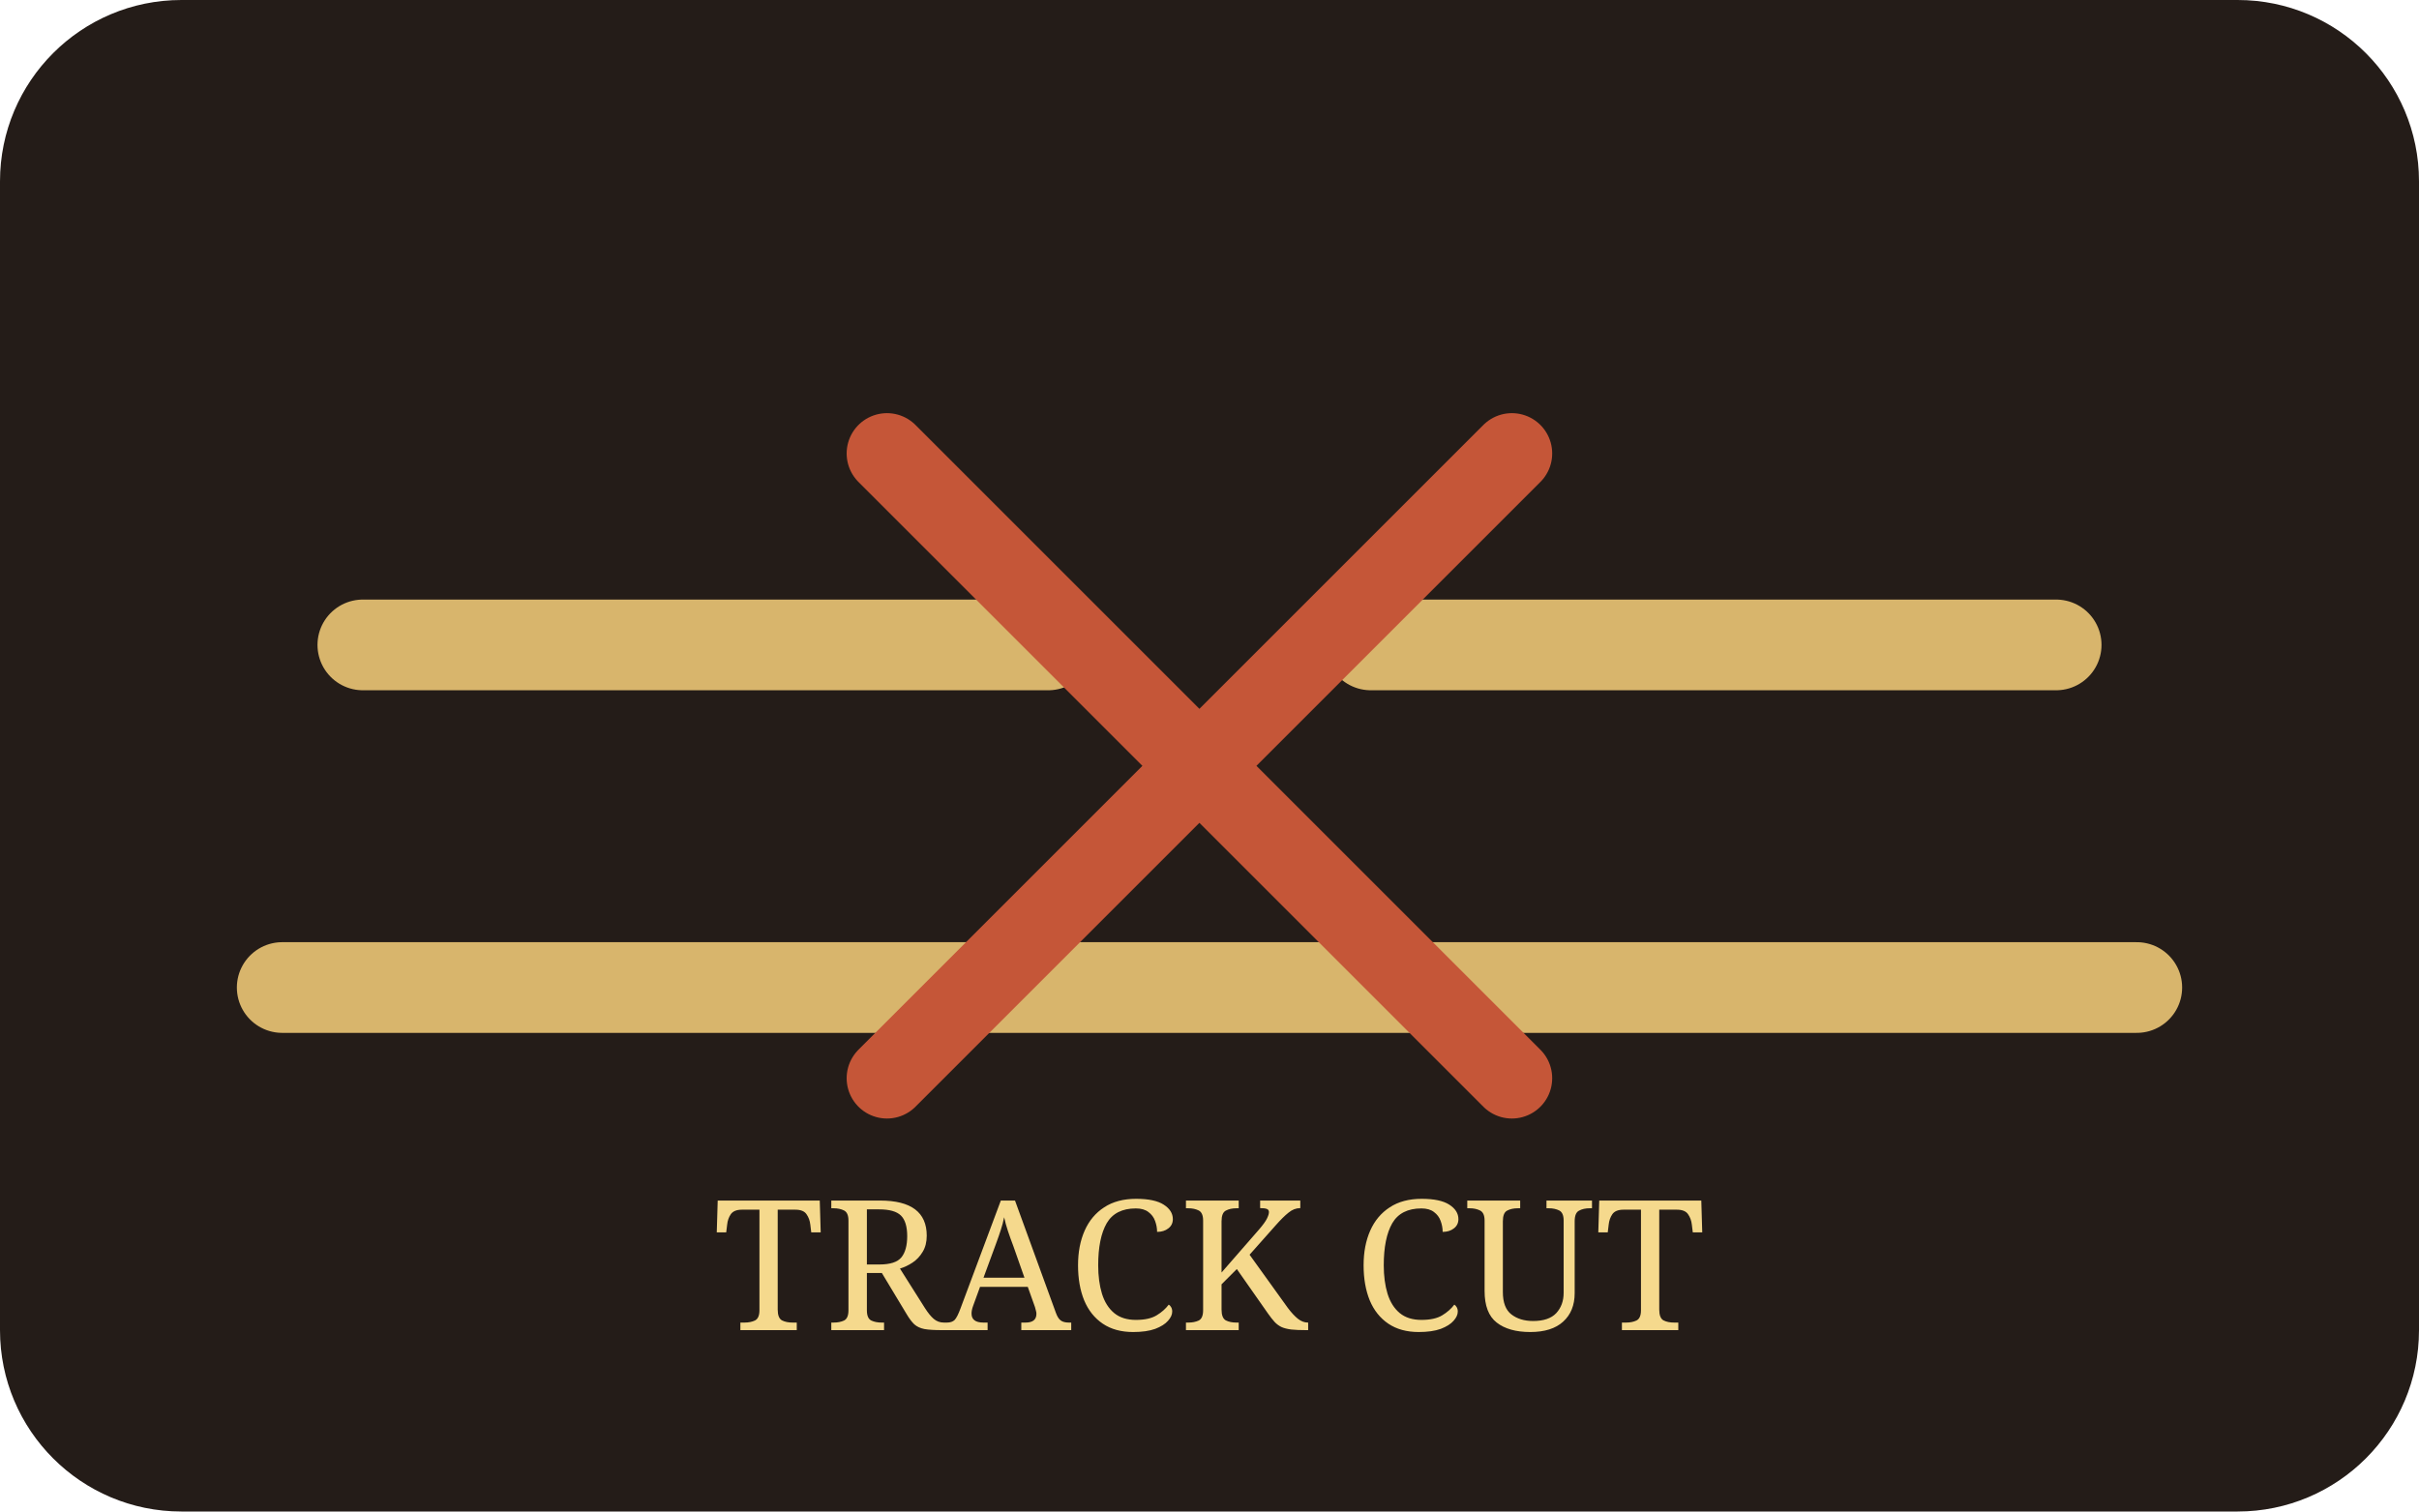
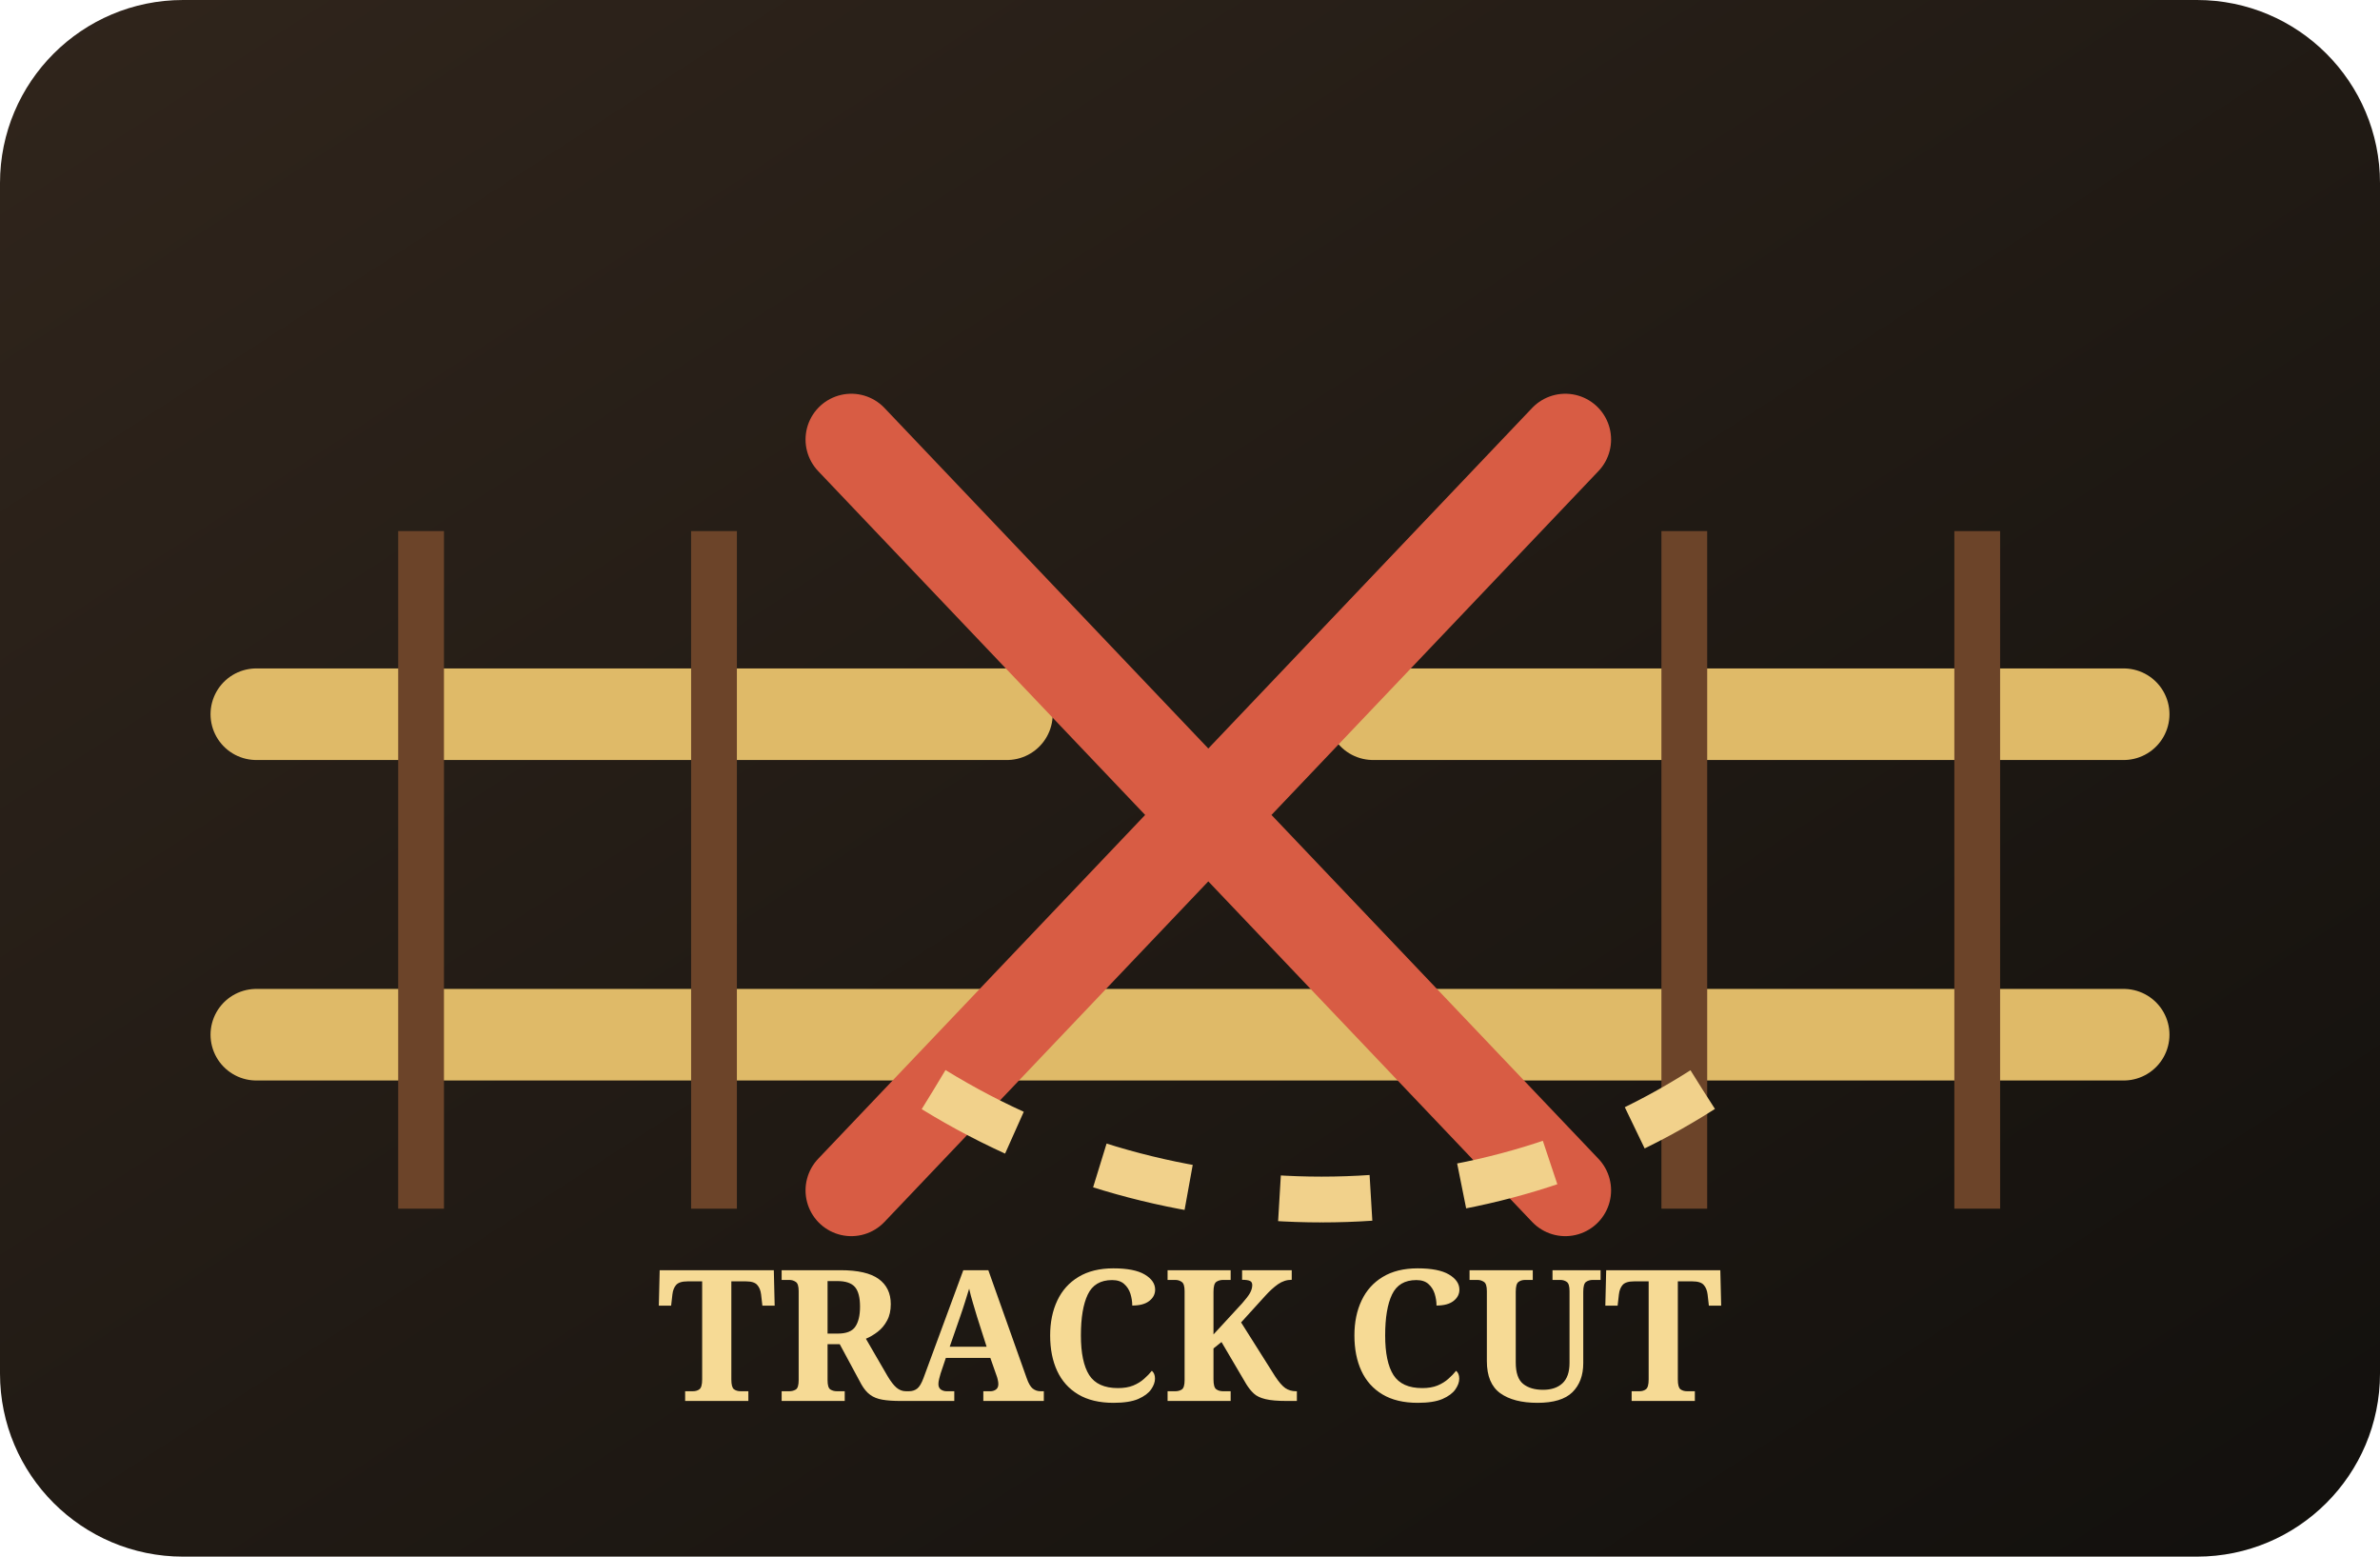
- <svg xmlns="http://www.w3.org/2000/svg" viewBox="0 0 240 150">
-   <rect width="240" height="150" rx="18" fill="#241c18" />
-   <path d="M28 98h184M36 64h68M136 64h68" stroke="#d8b56c" stroke-width="9" stroke-linecap="round" />
-   <path d="M88 45l62 62M150 45l-62 62" stroke="#c55638" stroke-width="8" stroke-linecap="round" />
-   <text x="120" y="132" text-anchor="middle" font-family="Georgia,serif" font-size="18" fill="#f5d98d">TRACK CUT</text>
+ <svg xmlns="http://www.w3.org/2000/svg" viewBox="0 0 260 170">
+   <defs>
+     <linearGradient id="bg" y1="0" y2="1">
+       <stop offset="0" stop-color="#30251c" />
+       <stop offset="1" stop-color="#12100d" />
+     </linearGradient>
+   </defs>
+   <rect width="260" height="170" rx="20" fill="url(#bg)" />
+   <path d="M28 113h204M28 78h82M150 78h82" stroke="#dfba68" stroke-width="10" stroke-linecap="round" />
+   <path d="M46 58v74M78 58v74M184 58v74M216 58v74" stroke="#6c4429" stroke-width="5" />
+   <path d="M93 48l78 82M171 48l-78 82" stroke="#d85c44" stroke-width="10" stroke-linecap="round" />
+   <path d="M102 119c26 16 59 16 84 0" fill="none" stroke="#f1d18b" stroke-width="5" stroke-dasharray="10 10" />
+   <text x="130" y="153" text-anchor="middle" font-family="Georgia,serif" font-size="20" font-weight="700" fill="#f6da95">TRACK CUT</text>
</svg>
